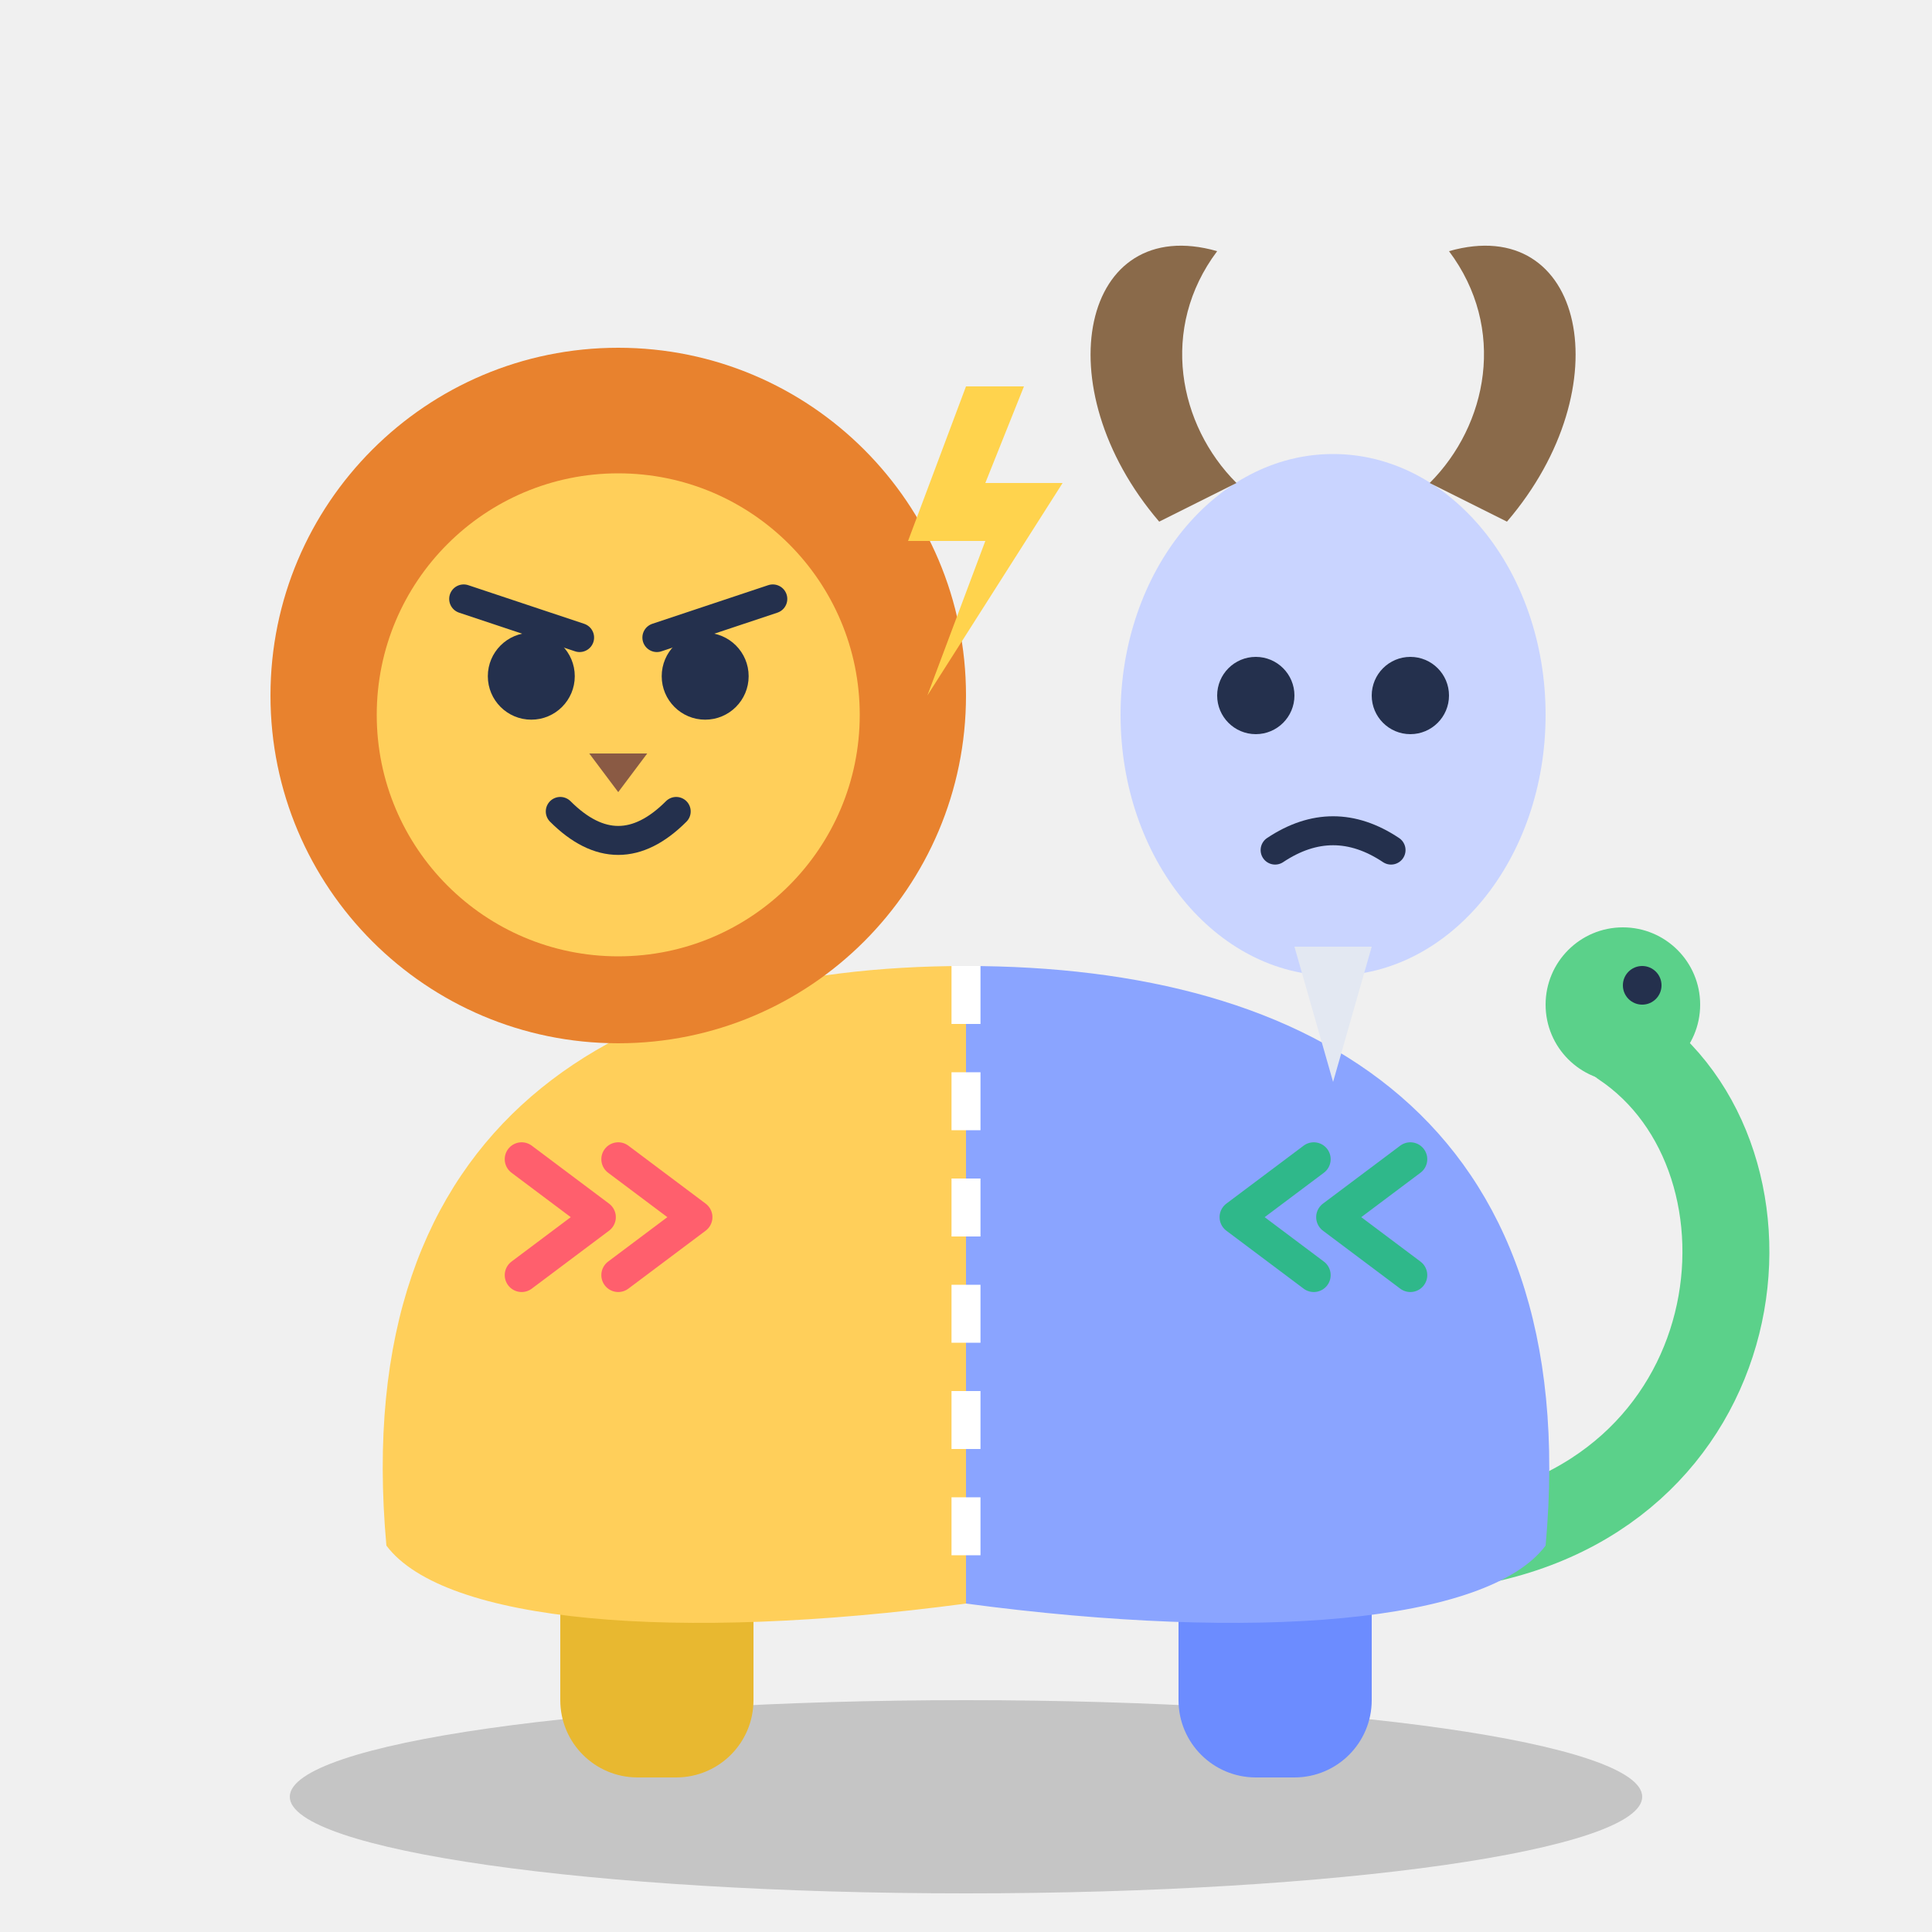
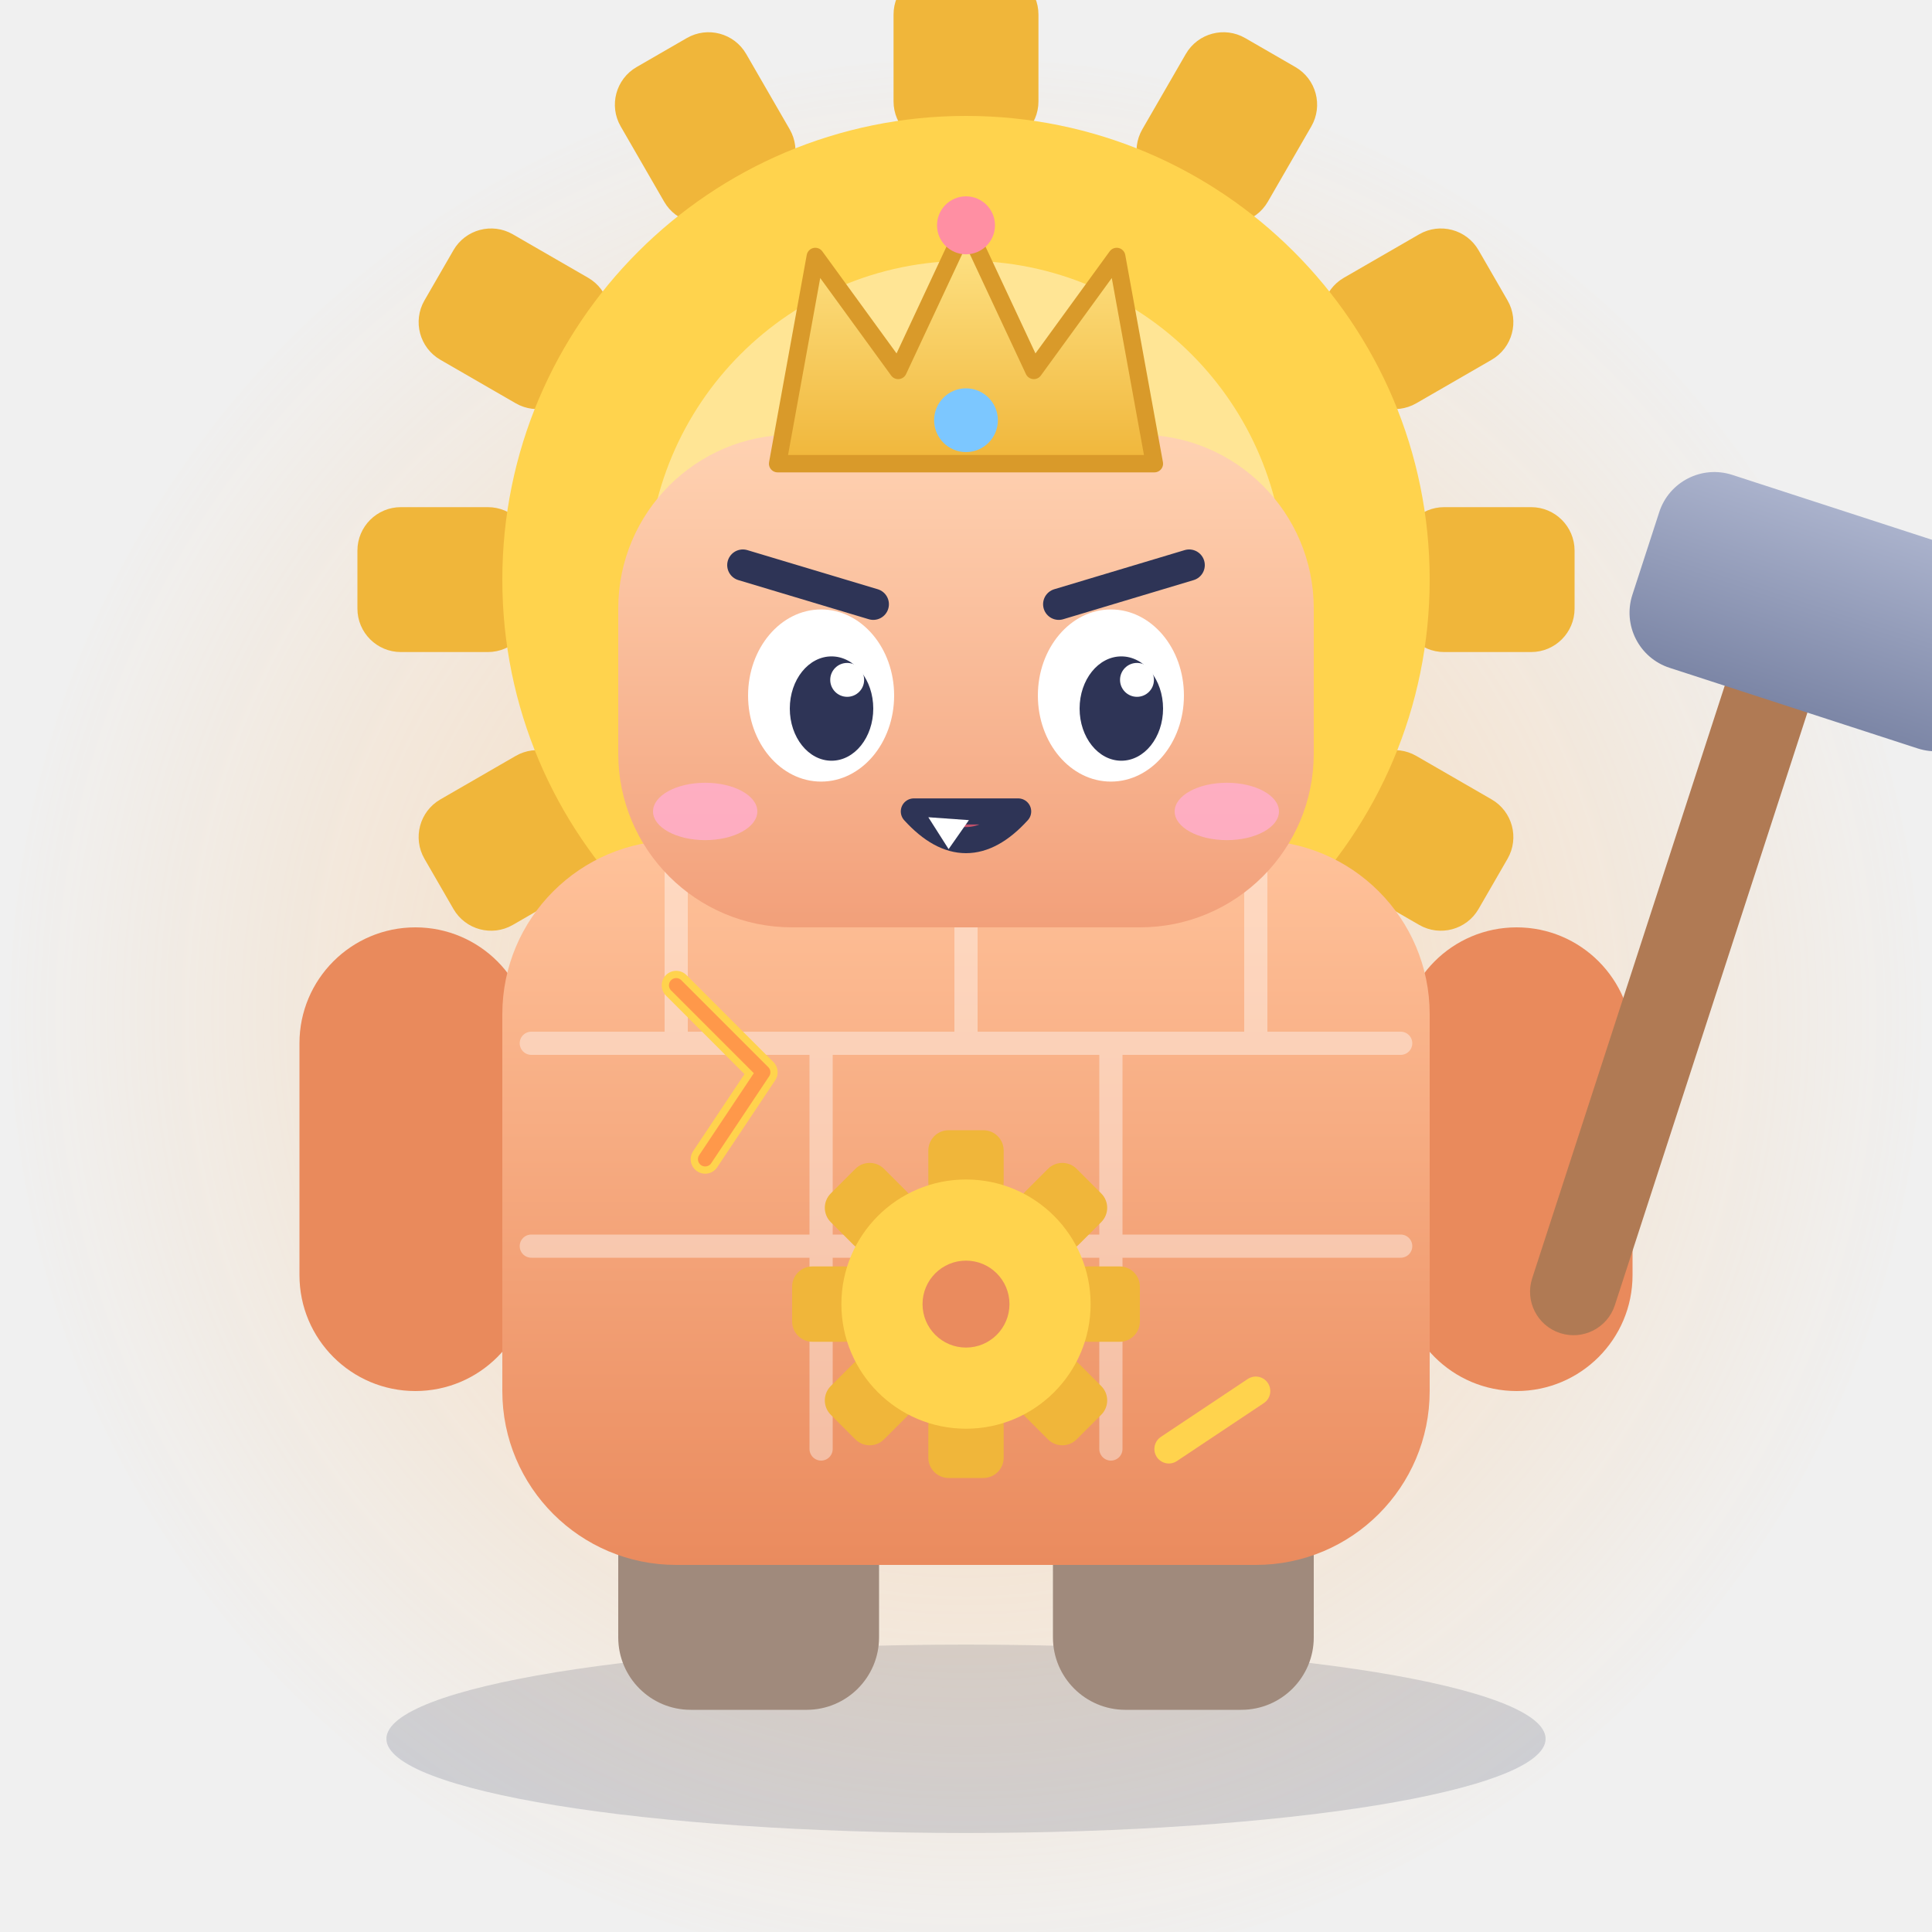
- <svg xmlns="http://www.w3.org/2000/svg" viewBox="0 0 200 200" width="200" height="200">
-   <ellipse cx="100" cy="186" rx="70" ry="10" fill="#000000" opacity="0.18" />
-   <path d="M150 160 C182 156 186 120 168 108" stroke="#5bd18a" stroke-width="9" fill="none" stroke-linecap="round" />
-   <circle cx="168" cy="104" r="8" fill="#5bd18a" />
-   <circle cx="170" cy="102" r="2" fill="#24304d" />
-   <rect x="58" y="150" width="20" height="34" rx="8" fill="#e8b830" />
-   <rect x="122" y="150" width="20" height="34" rx="8" fill="#6c8cff" />
-   <path d="M40 160 C36 116 64 100 100 100 L100 166 C70 170 46 168 40 160 Z" fill="#ffcf5a" />
-   <path d="M100 100 C136 100 164 116 160 160 C154 168 130 170 100 166 Z" fill="#8aa4ff" />
-   <path d="M100 100 L100 166" stroke="#ffffff" stroke-width="3" stroke-dasharray="6 5" />
-   <path d="M54 120 L62 126 L54 132 M64 120 L72 126 L64 132" stroke="#ff5f6d" stroke-width="3.5" fill="none" stroke-linecap="round" stroke-linejoin="round" />
-   <path d="M146 120 L138 126 L146 132 M136 120 L128 126 L136 132" stroke="#2fb88a" stroke-width="3.5" fill="none" stroke-linecap="round" stroke-linejoin="round" />
-   <circle cx="64" cy="72" r="36" fill="#e8822e" />
-   <circle cx="64" cy="74" r="25" fill="#ffcf5a" />
-   <circle cx="55" cy="70" r="4.5" fill="#24304d" />
-   <circle cx="73" cy="70" r="4.5" fill="#24304d" />
-   <path d="M58 84 Q64 90 70 84" stroke="#24304d" stroke-width="3" fill="none" stroke-linecap="round" />
-   <polygon points="61,78 67,78 64,82" fill="#8a5a44" />
-   <path d="M48 62 L60 66 M80 62 L68 66" stroke="#24304d" stroke-width="3" stroke-linecap="round" />
-   <ellipse cx="138" cy="74" rx="22" ry="27" fill="#c9d4ff" />
-   <path d="M120 54 C108 40 112 22 126 26 C120 34 122 44 128 50 Z" fill="#8a6a4a" />
-   <path d="M156 54 C168 40 164 22 150 26 C156 34 154 44 148 50 Z" fill="#8a6a4a" />
-   <circle cx="130" cy="72" r="4" fill="#24304d" />
-   <circle cx="146" cy="72" r="4" fill="#24304d" />
-   <path d="M132 88 Q138 84 144 88" stroke="#24304d" stroke-width="3" fill="none" stroke-linecap="round" />
-   <path d="M134 98 L138 112 L142 98 Z" fill="#e3e8f2" />
-   <polygon points="100,40 94,56 102,56 96,72 110,50 102,50 106,40" fill="#ffd34d" />
+ <svg xmlns="http://www.w3.org/2000/svg" viewBox="0 0 160 160" width="160" height="160">
+   <defs>
+     <radialGradient id="g0" cx="0.5" cy="0.5" r="0.5">
+       <stop offset="0" stop-color="#ffc07a" stop-opacity="0.45" />
+       <stop offset="0.65" stop-color="#ffc07a" stop-opacity="0.18" />
+       <stop offset="1" stop-color="#ffc07a" stop-opacity="0" />
+     </radialGradient>
+     <linearGradient id="g1" x1="0" y1="0" x2="0" y2="1">
+       <stop offset="0" stop-color="#ffc29a" />
+       <stop offset="1" stop-color="#ea8b5e" />
+     </linearGradient>
+     <linearGradient id="g2" x1="0" y1="0" x2="0" y2="1">
+       <stop offset="0" stop-color="#ffd2b2" />
+       <stop offset="1" stop-color="#f2a07a" />
+     </linearGradient>
+     <linearGradient id="g3" x1="0" y1="0" x2="0" y2="1">
+       <stop offset="0" stop-color="#ffe58a" />
+       <stop offset="1" stop-color="#f0b63a" />
+     </linearGradient>
+     <linearGradient id="g4" x1="0" y1="0" x2="0" y2="1">
+       <stop offset="0" stop-color="#aab2cc" />
+       <stop offset="1" stop-color="#7c86a6" />
+     </linearGradient>
+   </defs>
+   <g transform="translate(8 12) scale(1.2)">
+     <ellipse cx="60" cy="110" rx="40" ry="6.5" fill="#2a3a5a" opacity="0.18" />
+     <circle cx="60" cy="60" r="66" fill="url(#g0)" />
+     <rect x="-5" y="-42" width="10" height="12" rx="3" fill="#f0b63a" transform="translate(60 30) rotate(0)" />
+     <rect x="-5" y="-42" width="10" height="12" rx="3" fill="#f0b63a" transform="translate(60 30) rotate(30)" />
+     <rect x="-5" y="-42" width="10" height="12" rx="3" fill="#f0b63a" transform="translate(60 30) rotate(60)" />
+     <rect x="-5" y="-42" width="10" height="12" rx="3" fill="#f0b63a" transform="translate(60 30) rotate(90)" />
+     <rect x="-5" y="-42" width="10" height="12" rx="3" fill="#f0b63a" transform="translate(60 30) rotate(120)" />
+     <rect x="-5" y="-42" width="10" height="12" rx="3" fill="#f0b63a" transform="translate(60 30) rotate(150)" />
+     <rect x="-5" y="-42" width="10" height="12" rx="3" fill="#f0b63a" transform="translate(60 30) rotate(180)" />
+     <rect x="-5" y="-42" width="10" height="12" rx="3" fill="#f0b63a" transform="translate(60 30) rotate(210)" />
+     <rect x="-5" y="-42" width="10" height="12" rx="3" fill="#f0b63a" transform="translate(60 30) rotate(240)" />
+     <rect x="-5" y="-42" width="10" height="12" rx="3" fill="#f0b63a" transform="translate(60 30) rotate(270)" />
+     <rect x="-5" y="-42" width="10" height="12" rx="3" fill="#f0b63a" transform="translate(60 30) rotate(300)" />
+     <rect x="-5" y="-42" width="10" height="12" rx="3" fill="#f0b63a" transform="translate(60 30) rotate(330)" />
+     <circle cx="60" cy="30" r="32" fill="#ffd34d" />
+     <circle cx="60" cy="30" r="22" fill="#fff2c4" opacity="0.6" />
+     <rect x="36" y="92" width="18" height="16" rx="5" fill="#a08a7c" />
+     <rect x="66" y="92" width="18" height="16" rx="5" fill="#a08a7c" />
+     <rect x="14" y="54" width="16" height="32" rx="8" fill="#e98a5c" />
+     <rect x="90" y="54" width="16" height="32" rx="8" fill="#e98a5c" />
+     <rect x="28" y="48" width="64" height="50" rx="12" fill="url(#g1)" />
+     <path d="M30 62 H90 M40 48 v14 M60 48 v14 M80 48 v14 M30 76 H90 M50 62 v14 M70 62 v14 M50 76 v14 M70 76 v14" fill="none" stroke="#fff" stroke-width="1.6" stroke-linecap="round" stroke-linejoin="round" opacity="0.4" />
+     <rect x="-2.6" y="-12" width="5.2" height="5" rx="1.4" fill="#f0b63a" transform="translate(60 80) rotate(0)" />
+     <rect x="-2.6" y="-12" width="5.2" height="5" rx="1.4" fill="#f0b63a" transform="translate(60 80) rotate(45)" />
+     <rect x="-2.6" y="-12" width="5.2" height="5" rx="1.4" fill="#f0b63a" transform="translate(60 80) rotate(90)" />
+     <rect x="-2.6" y="-12" width="5.2" height="5" rx="1.4" fill="#f0b63a" transform="translate(60 80) rotate(135)" />
+     <rect x="-2.6" y="-12" width="5.2" height="5" rx="1.4" fill="#f0b63a" transform="translate(60 80) rotate(180)" />
+     <rect x="-2.6" y="-12" width="5.2" height="5" rx="1.4" fill="#f0b63a" transform="translate(60 80) rotate(225)" />
+     <rect x="-2.6" y="-12" width="5.2" height="5" rx="1.4" fill="#f0b63a" transform="translate(60 80) rotate(270)" />
+     <rect x="-2.6" y="-12" width="5.2" height="5" rx="1.4" fill="#f0b63a" transform="translate(60 80) rotate(315)" />
+     <circle cx="60" cy="80" r="8.6" fill="#ffd34d" />
+     <circle cx="60" cy="80" r="3" fill="#ea8b5e" />
+     <rect x="36" y="20" width="48" height="34" rx="12" fill="url(#g2)" />
+     <ellipse cx="50" cy="38" rx="5.04" ry="5.94" fill="#fff" />
+     <ellipse cx="50.72" cy="38.9" rx="2.88" ry="3.6" fill="#2e3456" />
+     <circle cx="51.8" cy="36.92" r="1.17" fill="#fff" />
+     <ellipse cx="70" cy="38" rx="5.04" ry="5.94" fill="#fff" />
+     <ellipse cx="70.72" cy="38.9" rx="2.88" ry="3.6" fill="#2e3456" />
+     <circle cx="71.8" cy="36.92" r="1.17" fill="#fff" />
+     <path d="M44.6 29 L53.6 31.7 M75.4 29 L66.4 31.7" fill="none" stroke="#2e3456" stroke-width="2.16" stroke-linecap="round" stroke-linejoin="round" />
+     <ellipse cx="42" cy="46" rx="3.6" ry="1.98" fill="#ffaecb" opacity="0.85" />
+     <ellipse cx="78" cy="46" rx="3.6" ry="1.98" fill="#ffaecb" opacity="0.85" />
+     <path d="M56.4 46 q3.6 3.96 7.2 0 z" fill="#c0506a" stroke="#2e3456" stroke-width="1.8" stroke-linejoin="round" />
+     <path d="M57.4 46.4 l1.4 2.2 l1.4 -2" fill="#fff" />
+     <path d="M47 22 L49.6 7.7 L55.32 15.565 L60 5.555 L64.68 15.565 L70.4 7.7 L73 22 Z" fill="url(#g3)" stroke="#d99a2a" stroke-width="1.2" stroke-linejoin="round" />
+     <circle cx="60" cy="5.55" r="2" fill="#ff8fa3" />
+     <circle cx="60" cy="19" r="2.2" fill="#7cc7ff" />
+     <rect x="98" y="30" width="6" height="52" rx="3" fill="#b07a54" transform="rotate(18 101 82)" />
+     <rect x="90" y="22" width="26" height="14" rx="4" fill="url(#g4)" transform="rotate(18 101 82)" />
+     <path d="M40 58 l6 6 l-4 6 M80 86 l-6 4" fill="none" stroke="#ffd34d" stroke-width="2" stroke-linecap="round" stroke-linejoin="round" />
+     <path d="M40 58 l6 6 l-4 6" fill="none" stroke="#ff8a4a" stroke-width="1" stroke-linecap="round" stroke-linejoin="round" opacity="0.8" />
+   </g>
</svg>
